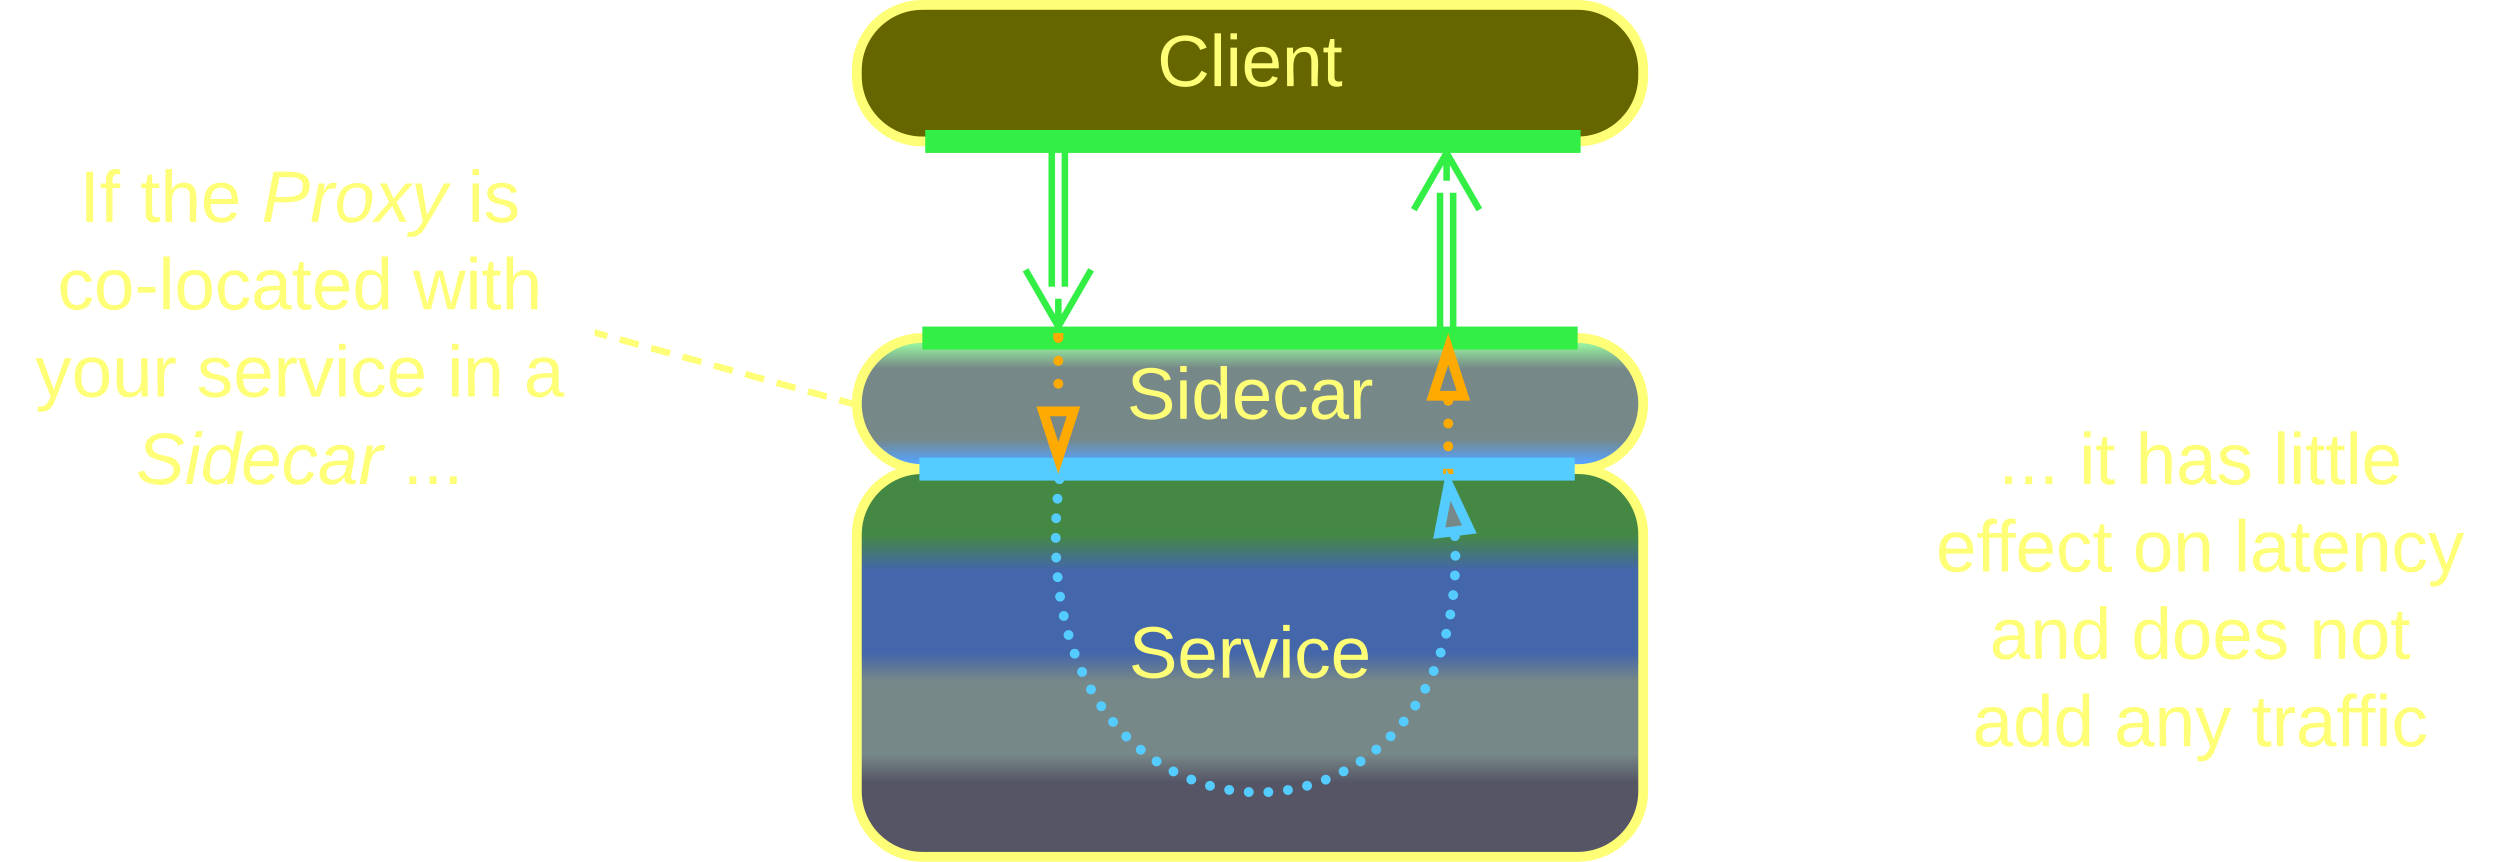
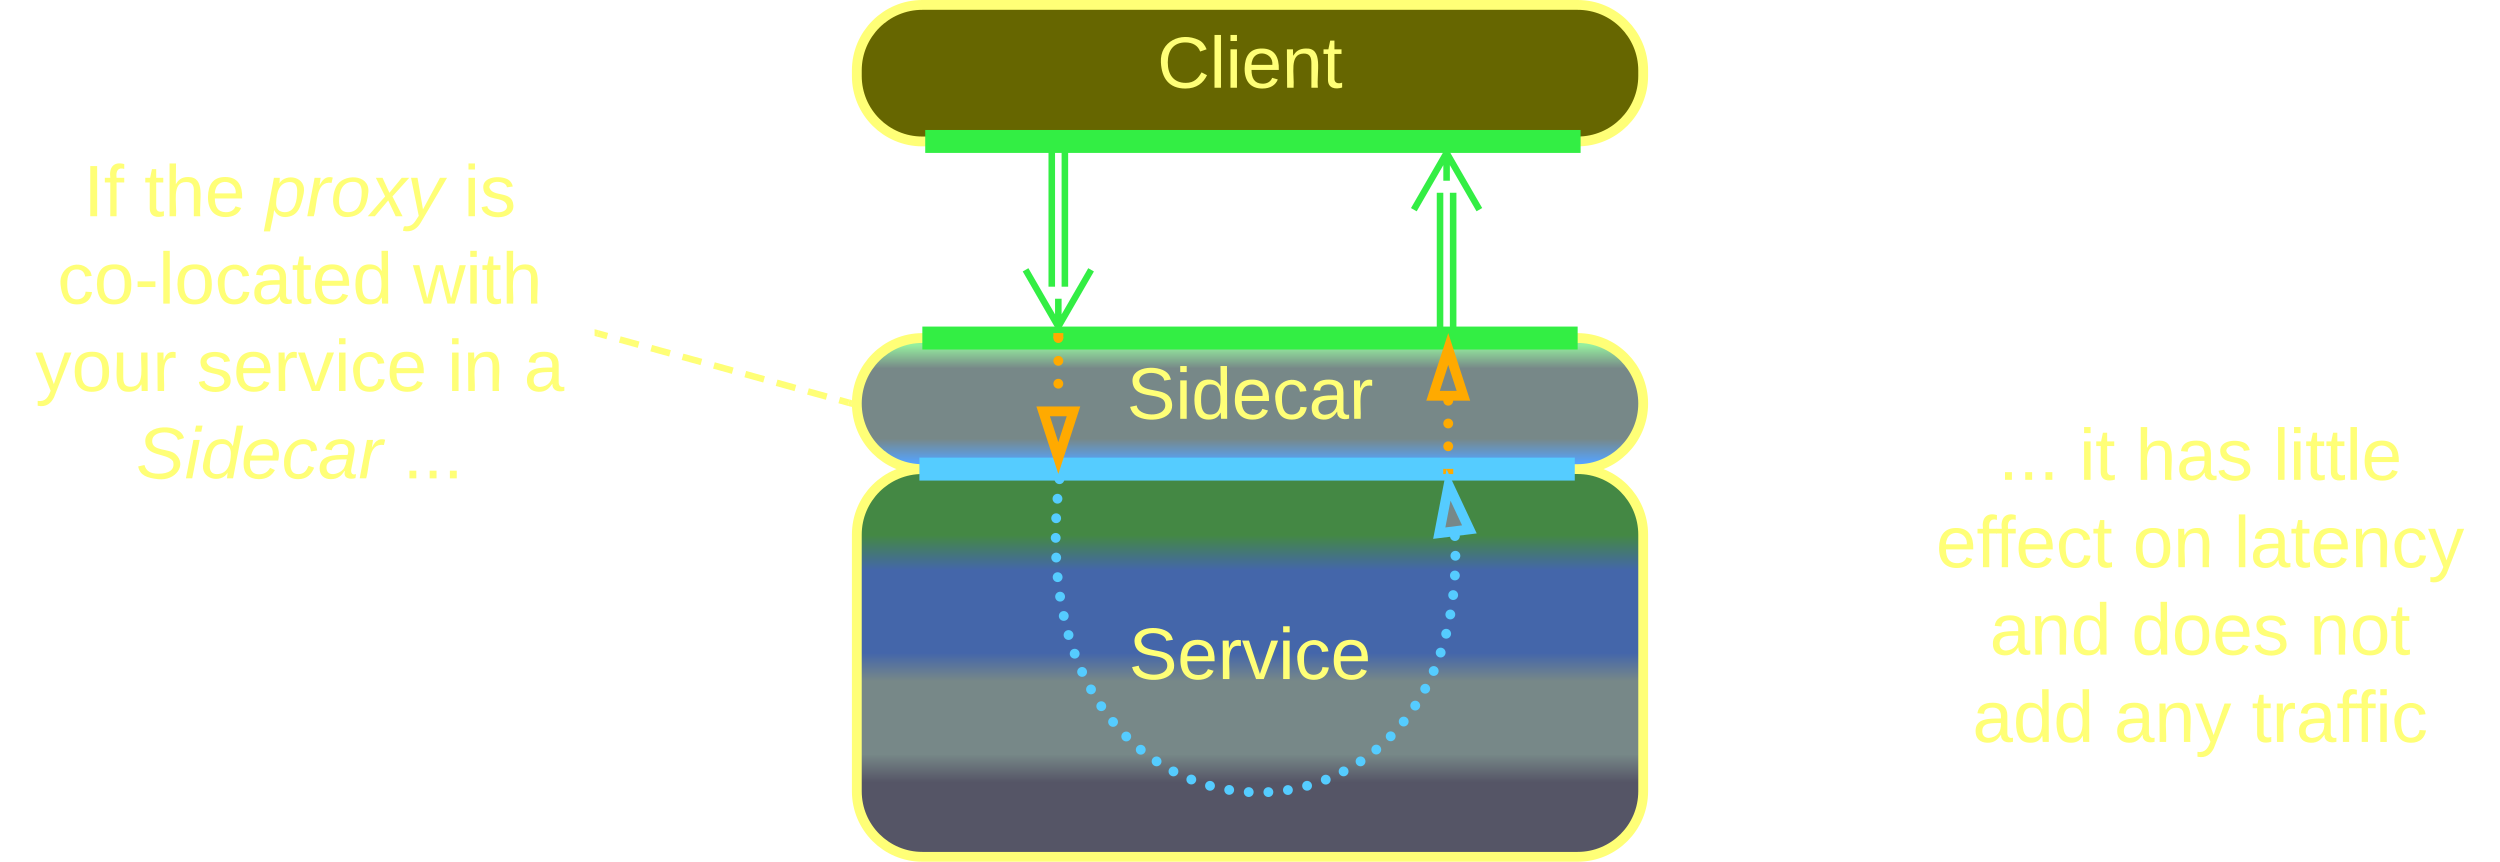
<svg xmlns="http://www.w3.org/2000/svg" xmlns:ns1="lucid" xmlns:xlink="http://www.w3.org/1999/xlink" width="763" height="263">
  <g transform="translate(-138.5 -378.5)" ns1:page-tab-id="0_0">
    <path d="M400 541.67a20 20 0 0 1 20-20h200a20 20 0 0 1 20 20V620a20 20 0 0 1-20 20H420a20 20 0 0 1-20-20z" stroke="#ff7" stroke-width="3" fill="url(#a)" />
-     <use xlink:href="#b" transform="matrix(1,0,0,1,405,526.6667) translate(78.02469 58.65278)" />
+     <use xlink:href="#b" transform="matrix(1,0,0,1,405,526.6667) translate(78.02469 59.07856)" />
    <path d="M400 501.67a20 20 0 0 1 20-20h200a20 20 0 0 1 20 20 20 20 0 0 1-20 20H420a20 20 0 0 1-20-20z" stroke="#ff7" stroke-width="3" fill="url(#c)" />
    <use xlink:href="#d" transform="matrix(1,0,0,1,405,486.6667) translate(77.41241 19.65278)" />
    <path d="M400 400a20 20 0 0 1 20-20h200a20 20 0 0 1 20 20v1.67a20 20 0 0 1-20 20H420a20 20 0 0 1-20-20z" stroke="#ff7" stroke-width="3" fill="#660" />
-     <use xlink:href="#e" transform="matrix(1,0,0,1,405,385) translate(86.69753 19.77778)" />
+     <use xlink:href="#e" transform="matrix(1,0,0,1,405,385) translate(86.69753 20.27778)" />
    <path d="M463.5 424.17V466M459.5 424.17V466" stroke="#3e4" stroke-width="2" fill="none" />
    <path d="M464.48 424.2h-1.96v-1.03h1.96zM460.48 424.2h-1.96v-1.03h1.96z" stroke="#3e4" stroke-width=".05" fill="#3e4" />
    <path d="M471.5 460.85l-10 17.32-10-17.32m10 17.32v-8.5" stroke="#3e4" stroke-width="2" fill="none" />
-     <path d="M140 426a6 6 0 0 1 6-6h168a6 6 0 0 1 6 6v108a6 6 0 0 1-6 6H146a6 6 0 0 1-6-6z" stroke="#ff7" stroke-opacity="0" stroke-width="3" fill="#788" fill-opacity="0" />
-     <use xlink:href="#f" transform="matrix(1,0,0,1,145,425) translate(17.77778 21.21528)" />
-     <use xlink:href="#g" transform="matrix(1,0,0,1,145,425) translate(36.2963 21.21528)" />
-     <use xlink:href="#h" transform="matrix(1,0,0,1,145,425) translate(73.33333 21.21528)" />
-     <use xlink:href="#i" transform="matrix(1,0,0,1,145,425) translate(136.2346 21.21528)" />
-     <use xlink:href="#j" transform="matrix(1,0,0,1,145,425) translate(11.04938 47.88194)" />
-     <use xlink:href="#k" transform="matrix(1,0,0,1,145,425) translate(119.5679 47.88194)" />
-     <use xlink:href="#l" transform="matrix(1,0,0,1,145,425) translate(4.259259 74.54861)" />
-     <use xlink:href="#m" transform="matrix(1,0,0,1,145,425) translate(53.58025 74.54861)" />
-     <use xlink:href="#n" transform="matrix(1,0,0,1,145,425) translate(130 74.54861)" />
-     <use xlink:href="#o" transform="matrix(1,0,0,1,145,425) translate(153.3951 74.54861)" />
-     <use xlink:href="#p" transform="matrix(1,0,0,1,145,425) translate(35.06173 101.2153)" />
-     <use xlink:href="#q" transform="matrix(1,0,0,1,145,425) translate(116.4198 101.2153)" />
+     <path d="M140 426a6 6 0 0 1 6-6h168a6 6 0 0 1 6 6v108a6 6 0 0 1-6 6H146a6 6 0 0 1-6-6z" fill="none" />
+     <use xlink:href="#f" transform="matrix(1,0,0,1,145,425) translate(19.01235 19.49653)" />
+     <use xlink:href="#g" transform="matrix(1,0,0,1,145,425) translate(37.53086 19.49653)" />
+     <use xlink:href="#h" transform="matrix(1,0,0,1,145,425) translate(74.5679 19.49653)" />
+     <use xlink:href="#i" transform="matrix(1,0,0,1,145,425) translate(135 19.49653)" />
+     <use xlink:href="#j" transform="matrix(1,0,0,1,145,425) translate(11.04938 46.16319)" />
+     <use xlink:href="#k" transform="matrix(1,0,0,1,145,425) translate(119.5679 46.16319)" />
+     <use xlink:href="#l" transform="matrix(1,0,0,1,145,425) translate(4.259259 72.82986)" />
+     <use xlink:href="#m" transform="matrix(1,0,0,1,145,425) translate(53.58025 72.82986)" />
+     <use xlink:href="#n" transform="matrix(1,0,0,1,145,425) translate(130 72.82986)" />
+     <use xlink:href="#o" transform="matrix(1,0,0,1,145,425) translate(153.3951 72.82986)" />
+     <use xlink:href="#p" transform="matrix(1,0,0,1,145,425) translate(35.06173 99.49653)" />
+     <use xlink:href="#q" transform="matrix(1,0,0,1,145,425) translate(116.4198 99.49653)" />
    <path d="M578 479.17v-41.84M582 479.17v-41.84" stroke="#3e4" stroke-width="2" fill="none" />
    <path d="M578.98 479.14v1.03H577v-1.03zM582.98 479.14v1.03H581v-1.03z" stroke="#3e4" stroke-width=".05" fill="#3e4" />
    <path d="M570 442.5l10-17.33 10 17.32m-10-17.33v8.5" stroke="#3e4" stroke-width="2" fill="none" />
    <path d="M616.5 481.67h-193M616.4 481.67h3.6M423.6 481.67H420" stroke="#3e4" stroke-width="7" fill="none" />
    <path d="M615.6 521.67h-193M615.52 521.67h3.6M422.7 521.67h-3.6" stroke="#5cf" stroke-width="7" fill="none" />
    <path d="M617.4 421.67h-193M617.3 421.67h3.6M424.48 421.67h-3.6" stroke="#3e4" stroke-width="7" fill="none" />
    <path d="M460 481.68a1.5 1.5 0 0 1 1.5-1.5 1.5 1.5 0 0 1 1.5 1.5 1.5 1.5 0 0 1-1.5 1.5 1.5 1.5 0 0 1-1.5-1.5v-.03m0 7v-.02a1.5 1.5 0 0 1 1.5-1.5 1.5 1.5 0 0 1 1.5 1.5 1.5 1.5 0 0 1-1.5 1.5 1.5 1.5 0 0 1-1.5-1.5v-.02m0 7a1.5 1.5 0 0 1 1.5-1.5 1.5 1.5 0 0 1 1.5 1.5 1.5 1.5 0 0 1-1.5 1.5 1.5 1.5 0 0 1-1.5-1.5v-.03" fill="#fa0" />
    <path d="M462.98 481.7h-2.96v-1.53h2.96z" stroke="#fa0" stroke-width=".05" fill="#fa0" />
    <path d="M461.5 518.3l-4.63-14.25h9.26z" stroke="#fa0" stroke-width="3" fill="#788" />
    <path d="M579 500.8a1.5 1.5 0 0 1 1.5-1.5 1.5 1.5 0 0 1 1.5 1.5 1.5 1.5 0 0 1-1.5 1.5 1.5 1.5 0 0 1-1.5-1.5v-.03m0 7v-.02a1.5 1.5 0 0 1 1.5-1.5 1.5 1.5 0 0 1 1.5 1.5 1.5 1.5 0 0 1-1.5 1.5 1.5 1.5 0 0 1-1.5-1.5v-.02m0 7v-.02a1.5 1.5 0 0 1 1.5-1.5 1.5 1.5 0 0 1 1.5 1.5 1.5 1.5 0 0 1-1.5 1.5 1.5 1.5 0 0 1-1.5-1.5" fill="#fa0" />
    <path d="M580.5 485.02l4.63 14.27h-9.26z" stroke="#fa0" stroke-width="3" fill="#788" />
    <path d="M581.98 523.17H579v-1.54H582z" stroke="#fa0" stroke-width=".05" fill="#fa0" />
-     <path d="M720 506a6 6 0 0 1 6-6h168a6 6 0 0 1 6 6v108a6 6 0 0 1-6 6H726a6 6 0 0 1-6-6z" stroke="#ff7" stroke-opacity="0" stroke-width="3" fill="#788" fill-opacity="0" />
+     <path d="M720 506a6 6 0 0 1 6-6h168a6 6 0 0 1 6 6v108a6 6 0 0 1-6 6H726a6 6 0 0 1-6-6z" fill="none" />
    <g>
-       <use xlink:href="#r" transform="matrix(1,0,0,1,725,505) translate(23.39506 21.24653)" />
-       <use xlink:href="#s" transform="matrix(1,0,0,1,725,505) translate(48.08642 21.24653)" />
-       <use xlink:href="#t" transform="matrix(1,0,0,1,725,505) translate(65.30864 21.24653)" />
-       <use xlink:href="#u" transform="matrix(1,0,0,1,725,505) translate(107.284 21.24653)" />
-       <use xlink:href="#v" transform="matrix(1,0,0,1,725,505) translate(4.382716 47.91319)" />
-       <use xlink:href="#w" transform="matrix(1,0,0,1,725,505) translate(64.44444 47.91319)" />
-       <use xlink:href="#x" transform="matrix(1,0,0,1,725,505) translate(95.30864 47.91319)" />
-       <use xlink:href="#y" transform="matrix(1,0,0,1,725,505) translate(20.80247 74.57986)" />
-       <use xlink:href="#z" transform="matrix(1,0,0,1,725,505) translate(64.01235 74.57986)" />
-       <use xlink:href="#A" transform="matrix(1,0,0,1,725,505) translate(118.3333 74.57986)" />
-       <use xlink:href="#B" transform="matrix(1,0,0,1,725,505) translate(15.52469 101.2465)" />
-       <use xlink:href="#C" transform="matrix(1,0,0,1,725,505) translate(58.73457 101.2465)" />
-       <use xlink:href="#D" transform="matrix(1,0,0,1,725,505) translate(100.7099 101.2465)" />
+       <use xlink:href="#r" transform="matrix(1,0,0,1,725,505) translate(23.39506 19.94575)" />
+       <use xlink:href="#s" transform="matrix(1,0,0,1,725,505) translate(48.08642 19.94575)" />
+       <use xlink:href="#t" transform="matrix(1,0,0,1,725,505) translate(65.30864 19.94575)" />
+       <use xlink:href="#u" transform="matrix(1,0,0,1,725,505) translate(107.284 19.94575)" />
+       <use xlink:href="#v" transform="matrix(1,0,0,1,725,505) translate(4.382716 46.61241)" />
+       <use xlink:href="#w" transform="matrix(1,0,0,1,725,505) translate(64.44444 46.61241)" />
+       <use xlink:href="#x" transform="matrix(1,0,0,1,725,505) translate(95.30864 46.61241)" />
+       <use xlink:href="#y" transform="matrix(1,0,0,1,725,505) translate(20.80247 73.27908)" />
+       <use xlink:href="#z" transform="matrix(1,0,0,1,725,505) translate(64.01235 73.27908)" />
+       <use xlink:href="#A" transform="matrix(1,0,0,1,725,505) translate(118.3333 73.27908)" />
+       <use xlink:href="#B" transform="matrix(1,0,0,1,725,505) translate(15.52469 99.94575)" />
+       <use xlink:href="#C" transform="matrix(1,0,0,1,725,505) translate(58.73457 99.94575)" />
+       <use xlink:href="#D" transform="matrix(1,0,0,1,725,505) translate(100.7099 99.94575)" />
    </g>
    <path d="M581.04 542.13v-.02a1.5 1.5 0 0 1 1.5-1.5 1.5 1.5 0 0 1 1.5 1.5 1.5 1.5 0 0 1-1.5 1.5 1.5 1.5 0 0 1-1.5-1.5m.15 6.03v-.02a1.5 1.5 0 0 1 1.5-1.5 1.5 1.5 0 0 1 1.5 1.5 1.5 1.5 0 0 1-1.5 1.5 1.5 1.5 0 0 1-1.5-1.5m-.16 6.02a1.5 1.5 0 0 1 1.5-1.5 1.5 1.5 0 0 1 1.5 1.5 1.5 1.5 0 0 1-1.5 1.5 1.5 1.5 0 0 1-1.5-1.5v-.02m-.52 6a1.5 1.5 0 0 1 1.5-1.5 1.5 1.5 0 0 1 1.5 1.5 1.5 1.5 0 0 1-1.5 1.5 1.5 1.5 0 0 1-1.5-1.5v-.03m-.87 5.97v-.02a1.5 1.5 0 0 1 1.5-1.5 1.5 1.5 0 0 1 1.5 1.5 1.5 1.5 0 0 1-1.5 1.5 1.5 1.5 0 0 1-1.5-1.5m-1.27 5.88a1.5 1.5 0 0 1 1.5-1.5 1.5 1.5 0 0 1 1.5 1.5 1.5 1.5 0 0 1-1.5 1.5 1.5 1.5 0 0 1-1.5-1.5v-.03m-1.68 5.8v-.02a1.5 1.5 0 0 1 1.5-1.5 1.5 1.5 0 0 1 1.5 1.5 1.5 1.5 0 0 1-1.5 1.5 1.5 1.5 0 0 1-1.5-1.5v-.02m-2.12 5.64a1.5 1.5 0 0 1 1.5-1.5 1.5 1.5 0 0 1 1.5 1.5 1.5 1.5 0 0 1-1.5 1.5 1.5 1.5 0 0 1-1.5-1.5v-.03m-2.6 5.44a1.5 1.5 0 0 1 1.5-1.5 1.5 1.5 0 0 1 1.5 1.5 1.5 1.5 0 0 1-1.5 1.5 1.5 1.5 0 0 1-1.5-1.5v-.02m-3.04 5.2v-.03a1.5 1.5 0 0 1 1.5-1.5 1.5 1.5 0 0 1 1.5 1.5 1.5 1.5 0 0 1-1.5 1.5 1.5 1.5 0 0 1-1.5-1.5m-3.52 4.87a1.5 1.5 0 0 1 1.5-1.5 1.5 1.5 0 0 1 1.5 1.5 1.5 1.5 0 0 1-1.5 1.5 1.5 1.5 0 0 1-1.5-1.5v-.03m-3.97 4.53a1.5 1.5 0 0 1 1.5-1.5 1.5 1.5 0 0 1 1.5 1.5 1.5 1.5 0 0 1-1.5 1.5 1.5 1.5 0 0 1-1.5-1.5v-.03m-4.4 4.1v-.02a1.5 1.5 0 0 1 1.5-1.5 1.5 1.5 0 0 1 1.5 1.5 1.5 1.5 0 0 1-1.5 1.5 1.5 1.5 0 0 1-1.5-1.5m-4.8 3.6a1.5 1.5 0 0 1 1.5-1.5 1.5 1.5 0 0 1 1.5 1.5 1.5 1.5 0 0 1-1.5 1.5 1.5 1.5 0 0 1-1.5-1.5v-.02m-5.17 3.1v-.02a1.5 1.5 0 0 1 1.5-1.5 1.5 1.5 0 0 1 1.5 1.5 1.5 1.5 0 0 1-1.5 1.5 1.5 1.5 0 0 1-1.5-1.5m-5.45 2.52a1.5 1.5 0 0 1 1.5-1.5 1.5 1.5 0 0 1 1.5 1.5 1.5 1.5 0 0 1-1.5 1.5 1.5 1.5 0 0 1-1.5-1.5v-.03m-5.7 1.92v-.02a1.5 1.5 0 0 1 1.5-1.5 1.5 1.5 0 0 1 1.5 1.5 1.5 1.5 0 0 1-1.5 1.5 1.5 1.5 0 0 1-1.5-1.5m-5.85 1.3a1.5 1.5 0 0 1 1.5-1.5 1.5 1.5 0 0 1 1.5 1.5 1.5 1.5 0 0 1-1.5 1.5 1.5 1.5 0 0 1-1.5-1.5v-.03m-5.96.66a1.5 1.5 0 0 1 1.5-1.5 1.5 1.5 0 0 1 1.5 1.5 1.5 1.5 0 0 1-1.5 1.5 1.5 1.5 0 0 1-1.5-1.5v-.03m-6 .04v-.02a1.5 1.5 0 0 1 1.5-1.5 1.5 1.5 0 0 1 1.5 1.5 1.5 1.5 0 0 1-1.5 1.5 1.5 1.5 0 0 1-1.5-1.5m-5.96-.64v-.02a1.5 1.5 0 0 1 1.5-1.5 1.5 1.5 0 0 1 1.5 1.5 1.5 1.5 0 0 1-1.5 1.5 1.5 1.5 0 0 1-1.5-1.5m-5.86-1.25a1.5 1.5 0 0 1 1.5-1.5 1.5 1.5 0 0 1 1.5 1.5 1.5 1.5 0 0 1-1.5 1.5 1.5 1.5 0 0 1-1.5-1.5v-.02m-5.7-1.88v-.02a1.5 1.5 0 0 1 1.5-1.5 1.5 1.5 0 0 1 1.5 1.5 1.5 1.5 0 0 1-1.5 1.5 1.5 1.5 0 0 1-1.5-1.5m-5.45-2.47a1.5 1.5 0 0 1 1.5-1.5 1.5 1.5 0 0 1 1.5 1.5 1.5 1.5 0 0 1-1.5 1.5 1.5 1.5 0 0 1-1.5-1.5v-.02m-5.15-3.03v-.02a1.5 1.5 0 0 1 1.5-1.5 1.5 1.5 0 0 1 1.5 1.5 1.5 1.5 0 0 1-1.5 1.5 1.5 1.5 0 0 1-1.5-1.5m-4.83-3.55a1.5 1.5 0 0 1 1.5-1.5 1.5 1.5 0 0 1 1.5 1.5 1.5 1.5 0 0 1-1.5 1.5 1.5 1.5 0 0 1-1.5-1.5v-.02m-4.43-4.02a1.5 1.5 0 0 1 1.5-1.5 1.5 1.5 0 0 1 1.5 1.5 1.5 1.5 0 0 1-1.5 1.5 1.5 1.5 0 0 1-1.5-1.5v-.03m-4.02-4.4v-.02a1.5 1.5 0 0 1 1.5-1.5 1.5 1.5 0 0 1 1.5 1.5 1.5 1.5 0 0 1-1.5 1.5 1.5 1.5 0 0 1-1.5-1.5v-.02m-3.6-4.78a1.5 1.5 0 0 1 1.5-1.5 1.5 1.5 0 0 1 1.5 1.5 1.5 1.5 0 0 1-1.5 1.5 1.5 1.5 0 0 1-1.5-1.5v-.03m-3.13-5.07v-.02a1.5 1.5 0 0 1 1.5-1.5 1.5 1.5 0 0 1 1.5 1.5 1.5 1.5 0 0 1-1.5 1.5 1.5 1.5 0 0 1-1.5-1.5m-2.72-5.34a1.5 1.5 0 0 1 1.5-1.5 1.5 1.5 0 0 1 1.5 1.5 1.5 1.5 0 0 1-1.5 1.5 1.5 1.5 0 0 1-1.5-1.5v-.03m-2.27-5.53a1.5 1.5 0 0 1 1.5-1.5 1.5 1.5 0 0 1 1.5 1.5 1.5 1.5 0 0 1-1.5 1.5 1.5 1.5 0 0 1-1.5-1.5v-.03m-1.87-5.67a1.5 1.5 0 0 1 1.5-1.5 1.5 1.5 0 0 1 1.5 1.5 1.5 1.5 0 0 1-1.5 1.5 1.5 1.5 0 0 1-1.5-1.5v-.02m-1.46-5.8a1.5 1.5 0 0 1 1.5-1.5 1.5 1.5 0 0 1 1.5 1.5 1.5 1.5 0 0 1-1.5 1.5 1.5 1.5 0 0 1-1.5-1.5v-.02m-1.12-5.87a1.5 1.5 0 0 1 1.5-1.5 1.5 1.5 0 0 1 1.5 1.5 1.5 1.5 0 0 1-1.5 1.5 1.5 1.5 0 0 1-1.5-1.5v-.03m-.75-5.92a1.5 1.5 0 0 1 1.5-1.5 1.5 1.5 0 0 1 1.5 1.5 1.5 1.5 0 0 1-1.5 1.5 1.5 1.5 0 0 1-1.5-1.5v-.02m-.44-5.96a1.5 1.5 0 0 1 1.5-1.5 1.5 1.5 0 0 1 1.5 1.5 1.5 1.5 0 0 1-1.5 1.5 1.5 1.5 0 0 1-1.5-1.5v-.02m-.15-5.97v-.02a1.5 1.5 0 0 1 1.5-1.5 1.5 1.5 0 0 1 1.5 1.5 1.5 1.5 0 0 1-1.5 1.5 1.5 1.5 0 0 1-1.5-1.5m.14-5.97v-.02a1.5 1.5 0 0 1 1.5-1.5 1.5 1.5 0 0 1 1.5 1.5 1.5 1.5 0 0 1-1.5 1.5 1.5 1.5 0 0 1-1.5-1.5m.4-5.96a1.5 1.5 0 0 1 1.5-1.5 1.5 1.5 0 0 1 1.5 1.5 1.5 1.5 0 0 1-1.5 1.5 1.5 1.5 0 0 1-1.5-1.5v-.03m.6-5.93a1.5 1.5 0 0 1 1.5-1.5 1.5 1.5 0 0 1 1.5 1.5 1.5 1.5 0 0 1-1.5 1.5 1.5 1.5 0 0 1-1.5-1.5v-.03" fill="#5cf" />
    <path d="M580.6 526.5l6.36 13.57-9.2 1.15z" stroke="#5cf" stroke-width="3" fill="#788" />
    <path d="M463.3 524.86l-2.94-.33.15-1.36h2.98z" stroke="#5cf" stroke-width=".05" fill="#5cf" />
-     <path d="M320.96 480.27l2.88.8m3.82 1.05l5.75 1.58m3.83 1.06l5.75 1.58m3.82 1.06l5.75 1.58m3.83 1.06l5.74 1.6m3.83 1.04l5.74 1.6m3.82 1.04l5.74 1.6m3.83 1.05l5.73 1.58m3.83 1.06l2.87.8" stroke="#ff7" stroke-width="2" fill="none" />
+     <path d="M320.96 480.27l2.88.8m3.82 1.05l5.75 1.58m3.84 1.06l5.74 1.58m3.82 1.06l5.75 1.58m3.83 1.06l5.74 1.6m3.83 1.04l5.74 1.6m3.82 1.04l5.74 1.6m3.83 1.05l5.73 1.58m3.83 1.06l2.87.8" stroke="#ff7" stroke-width="2" fill="none" />
    <path d="M321.25 479.33l-.52 1.88-.73-.2v-2zM398.57 500.68l-.07 1 .08 1.02-1.33-.37.52-1.88z" stroke="#ff7" stroke-width=".05" fill="#ff7" />
    <defs>
      <linearGradient gradientUnits="userSpaceOnUse" id="a" x1="400" y1="640" x2="400" y2="521.67">
        <stop offset="19.2%" stop-color="#556" />
        <stop offset="26.45%" stop-color="#788" />
        <stop offset="45.29%" stop-color="#788" />
        <stop offset="52.54%" stop-color="#46a" />
        <stop offset="73.91%" stop-color="#46a" />
        <stop offset="82.97%" stop-color="#484" />
      </linearGradient>
      <path d="M185-189c-5-48-123-54-124 2 14 75 158 14 163 119 3 78-121 87-175 55-17-10-28-26-33-46l33-7c5 56 141 63 141-1 0-78-155-14-162-118-5-82 145-84 179-34 5 7 8 16 11 25" id="E" fill="#ff7" />
      <path d="M100-194c63 0 86 42 84 106H49c0 40 14 67 53 68 26 1 43-12 49-29l28 8c-11 28-37 45-77 45C44 4 14-33 15-96c1-61 26-98 85-98zm52 81c6-60-76-77-97-28-3 7-6 17-6 28h103" id="F" fill="#ff7" />
      <path d="M114-163C36-179 61-72 57 0H25l-1-190h30c1 12-1 29 2 39 6-27 23-49 58-41v29" id="G" fill="#ff7" />
      <path d="M108 0H70L1-190h34L89-25l56-165h34" id="H" fill="#ff7" />
      <path d="M24-231v-30h32v30H24zM24 0v-190h32V0H24" id="I" fill="#ff7" />
      <path d="M96-169c-40 0-48 33-48 73s9 75 48 75c24 0 41-14 43-38l32 2c-6 37-31 61-74 61-59 0-76-41-82-99-10-93 101-131 147-64 4 7 5 14 7 22l-32 3c-4-21-16-35-41-35" id="J" fill="#ff7" />
      <g id="b">
        <use transform="matrix(0.0617284,0,0,0.0617284,0,0)" xlink:href="#E" />
        <use transform="matrix(0.0617284,0,0,0.0617284,14.81481,0)" xlink:href="#F" />
        <use transform="matrix(0.0617284,0,0,0.0617284,27.16049,0)" xlink:href="#G" />
        <use transform="matrix(0.0617284,0,0,0.0617284,34.50617,0)" xlink:href="#H" />
        <use transform="matrix(0.0617284,0,0,0.0617284,45.61728,0)" xlink:href="#I" />
        <use transform="matrix(0.0617284,0,0,0.0617284,50.49383,0)" xlink:href="#J" />
        <use transform="matrix(0.0617284,0,0,0.0617284,61.60494,0)" xlink:href="#F" />
      </g>
      <linearGradient gradientUnits="userSpaceOnUse" id="c" x1="400" y1="481.67" x2="400" y2="521.67">
        <stop offset="5.36%" stop-color="#95ef9e" />
        <stop offset="23.21%" stop-color="#788" />
        <stop offset="76.79%" stop-color="#788" />
        <stop offset="95.36%" stop-color="#55a3fe" />
      </linearGradient>
      <path d="M85-194c31 0 48 13 60 33l-1-100h32l1 261h-30c-2-10 0-23-3-31C134-8 116 4 85 4 32 4 16-35 15-94c0-66 23-100 70-100zm9 24c-40 0-46 34-46 75 0 40 6 74 45 74 42 0 51-32 51-76 0-42-9-74-50-73" id="K" fill="#ff7" />
      <path d="M141-36C126-15 110 5 73 4 37 3 15-17 15-53c-1-64 63-63 125-63 3-35-9-54-41-54-24 1-41 7-42 31l-33-3c5-37 33-52 76-52 45 0 72 20 72 64v82c-1 20 7 32 28 27v20c-31 9-61-2-59-35zM48-53c0 20 12 33 32 33 41-3 63-29 60-74-43 2-92-5-92 41" id="L" fill="#ff7" />
      <g id="d">
        <use transform="matrix(0.0617284,0,0,0.0617284,0,0)" xlink:href="#E" />
        <use transform="matrix(0.0617284,0,0,0.0617284,14.81481,0)" xlink:href="#I" />
        <use transform="matrix(0.0617284,0,0,0.0617284,19.69136,0)" xlink:href="#K" />
        <use transform="matrix(0.0617284,0,0,0.0617284,32.03704,0)" xlink:href="#F" />
        <use transform="matrix(0.0617284,0,0,0.0617284,44.38272,0)" xlink:href="#J" />
        <use transform="matrix(0.0617284,0,0,0.0617284,55.49383,0)" xlink:href="#L" />
        <use transform="matrix(0.0617284,0,0,0.0617284,67.83951,0)" xlink:href="#G" />
      </g>
      <path d="M212-179c-10-28-35-45-73-45-59 0-87 40-87 99 0 60 29 101 89 101 43 0 62-24 78-52l27 14C228-24 195 4 139 4 59 4 22-46 18-125c-6-104 99-153 187-111 19 9 31 26 39 46" id="M" fill="#ff7" />
      <path d="M24 0v-261h32V0H24" id="N" fill="#ff7" />
      <path d="M117-194c89-4 53 116 60 194h-32v-121c0-31-8-49-39-48C34-167 62-67 57 0H25l-1-190h30c1 10-1 24 2 32 11-22 29-35 61-36" id="O" fill="#ff7" />
      <path d="M59-47c-2 24 18 29 38 22v24C64 9 27 4 27-40v-127H5v-23h24l9-43h21v43h35v23H59v120" id="P" fill="#ff7" />
      <g id="e">
        <use transform="matrix(0.0617284,0,0,0.0617284,0,0)" xlink:href="#M" />
        <use transform="matrix(0.0617284,0,0,0.0617284,15.98765,0)" xlink:href="#N" />
        <use transform="matrix(0.0617284,0,0,0.0617284,20.8642,0)" xlink:href="#I" />
        <use transform="matrix(0.0617284,0,0,0.0617284,25.74074,0)" xlink:href="#F" />
        <use transform="matrix(0.0617284,0,0,0.0617284,38.08642,0)" xlink:href="#O" />
        <use transform="matrix(0.0617284,0,0,0.0617284,50.4321,0)" xlink:href="#P" />
      </g>
      <path d="M33 0v-248h34V0H33" id="Q" fill="#ff7" />
      <path d="M101-234c-31-9-42 10-38 44h38v23H63V0H32v-167H5v-23h27c-7-52 17-82 69-68v24" id="R" fill="#ff7" />
      <g id="f">
        <use transform="matrix(0.0617284,0,0,0.0617284,0,0)" xlink:href="#Q" />
        <use transform="matrix(0.0617284,0,0,0.0617284,6.17284,0)" xlink:href="#R" />
      </g>
      <path d="M106-169C34-169 62-67 57 0H25v-261h32l-1 103c12-21 28-36 61-36 89 0 53 116 60 194h-32v-121c2-32-8-49-39-48" id="S" fill="#ff7" />
      <g id="g">
        <use transform="matrix(0.0617284,0,0,0.0617284,0,0)" xlink:href="#P" />
        <use transform="matrix(0.0617284,0,0,0.0617284,6.17284,0)" xlink:href="#S" />
        <use transform="matrix(0.0617284,0,0,0.0617284,18.51852,0)" xlink:href="#F" />
      </g>
-       <path d="M238-179c0 84-86 86-175 82L45 0H11l48-248c82 0 179-12 179 69zm-34 1c0-53-64-42-116-43l-19 98c63 0 135 9 135-55" id="T" fill="#ff7" />
+       <path d="M67-162c32-53 139-36 121 50C175-51 163 2 97 4 68 4 52-11 42-31 38 6 28 39 22 75H-9l50-265h29c-1 10 0 20-3 28zm89 36c0-26-10-43-35-43-54 0-67 50-69 103-1 29 14 45 42 46 53 0 62-58 62-106" id="T" fill="#ff7" />
      <path d="M66-151c12-25 30-51 66-40l-6 26C45-176 58-65 38 0H6l36-190h30" id="U" fill="#ff7" />
      <path d="M30-147c31-64 166-65 159 27C183-49 158 1 86 4 9 8 1-88 30-147zM88-20c53 0 68-48 68-100 0-31-11-51-44-50-52 1-68 46-68 97 0 32 13 53 44 53" id="V" fill="#ff7" />
      <path d="M124 0L87-78 21 0h-35l86-98-46-92h33l34 74 61-74h37l-83 92 50 98h-34" id="W" fill="#ff7" />
      <path d="M198-190L69 30C53 58 25 83-20 72c4-11-1-27 19-22 33-1 43-29 59-52L20-190h32L79-34l84-156h35" id="X" fill="#ff7" />
      <g id="h">
        <use transform="matrix(0.0617284,0,0,0.0617284,0,0)" xlink:href="#T" />
-         <use transform="matrix(0.0617284,0,0,0.0617284,14.81481,0)" xlink:href="#U" />
-         <use transform="matrix(0.0617284,0,0,0.0617284,22.16049,0)" xlink:href="#V" />
-         <use transform="matrix(0.0617284,0,0,0.0617284,34.50617,0)" xlink:href="#W" />
-         <use transform="matrix(0.0617284,0,0,0.0617284,45.61728,0)" xlink:href="#X" />
+         <use transform="matrix(0.0617284,0,0,0.0617284,12.34568,0)" xlink:href="#U" />
+         <use transform="matrix(0.0617284,0,0,0.0617284,19.69136,0)" xlink:href="#V" />
+         <use transform="matrix(0.0617284,0,0,0.0617284,32.03704,0)" xlink:href="#W" />
+         <use transform="matrix(0.0617284,0,0,0.0617284,43.14815,0)" xlink:href="#X" />
      </g>
      <path d="M135-143c-3-34-86-38-87 0 15 53 115 12 119 90S17 21 10-45l28-5c4 36 97 45 98 0-10-56-113-15-118-90-4-57 82-63 122-42 12 7 21 19 24 35" id="Y" fill="#ff7" />
      <g id="i">
        <use transform="matrix(0.0617284,0,0,0.0617284,0,0)" xlink:href="#I" />
        <use transform="matrix(0.0617284,0,0,0.0617284,4.876543,0)" xlink:href="#Y" />
      </g>
      <path d="M100-194c62-1 85 37 85 99 1 63-27 99-86 99S16-35 15-95c0-66 28-99 85-99zM99-20c44 1 53-31 53-75 0-43-8-75-51-75s-53 32-53 75 10 74 51 75" id="Z" fill="#ff7" />
      <path d="M16-82v-28h88v28H16" id="aa" fill="#ff7" />
      <g id="j">
        <use transform="matrix(0.0617284,0,0,0.0617284,0,0)" xlink:href="#J" />
        <use transform="matrix(0.0617284,0,0,0.0617284,11.11111,0)" xlink:href="#Z" />
        <use transform="matrix(0.0617284,0,0,0.0617284,23.45679,0)" xlink:href="#aa" />
        <use transform="matrix(0.0617284,0,0,0.0617284,30.80247,0)" xlink:href="#N" />
        <use transform="matrix(0.0617284,0,0,0.0617284,35.67901,0)" xlink:href="#Z" />
        <use transform="matrix(0.0617284,0,0,0.0617284,48.02469,0)" xlink:href="#J" />
        <use transform="matrix(0.0617284,0,0,0.0617284,59.1358,0)" xlink:href="#L" />
        <use transform="matrix(0.0617284,0,0,0.0617284,71.48148,0)" xlink:href="#P" />
        <use transform="matrix(0.0617284,0,0,0.0617284,77.65432,0)" xlink:href="#F" />
        <use transform="matrix(0.0617284,0,0,0.0617284,90,0)" xlink:href="#K" />
      </g>
      <path d="M206 0h-36l-40-164L89 0H53L-1-190h32L70-26l43-164h34l41 164 42-164h31" id="ab" fill="#ff7" />
      <g id="k">
        <use transform="matrix(0.0617284,0,0,0.0617284,0,0)" xlink:href="#ab" />
        <use transform="matrix(0.0617284,0,0,0.0617284,15.98765,0)" xlink:href="#I" />
        <use transform="matrix(0.0617284,0,0,0.0617284,20.8642,0)" xlink:href="#P" />
        <use transform="matrix(0.0617284,0,0,0.0617284,27.03704,0)" xlink:href="#S" />
      </g>
      <path d="M179-190L93 31C79 59 56 82 12 73V49c39 6 53-20 64-50L1-190h34L92-34l54-156h33" id="ac" fill="#ff7" />
      <path d="M84 4C-5 8 30-112 23-190h32v120c0 31 7 50 39 49 72-2 45-101 50-169h31l1 190h-30c-1-10 1-25-2-33-11 22-28 36-60 37" id="ad" fill="#ff7" />
      <g id="l">
        <use transform="matrix(0.0617284,0,0,0.0617284,0,0)" xlink:href="#ac" />
        <use transform="matrix(0.0617284,0,0,0.0617284,11.11111,0)" xlink:href="#Z" />
        <use transform="matrix(0.0617284,0,0,0.0617284,23.45679,0)" xlink:href="#ad" />
        <use transform="matrix(0.0617284,0,0,0.0617284,35.80247,0)" xlink:href="#G" />
      </g>
      <g id="m">
        <use transform="matrix(0.0617284,0,0,0.0617284,0,0)" xlink:href="#Y" />
        <use transform="matrix(0.0617284,0,0,0.0617284,11.11111,0)" xlink:href="#F" />
        <use transform="matrix(0.0617284,0,0,0.0617284,23.45679,0)" xlink:href="#G" />
        <use transform="matrix(0.0617284,0,0,0.0617284,30.80247,0)" xlink:href="#H" />
        <use transform="matrix(0.0617284,0,0,0.0617284,41.91358,0)" xlink:href="#I" />
        <use transform="matrix(0.0617284,0,0,0.0617284,46.79012,0)" xlink:href="#J" />
        <use transform="matrix(0.0617284,0,0,0.0617284,57.90123,0)" xlink:href="#F" />
      </g>
      <g id="n">
        <use transform="matrix(0.0617284,0,0,0.0617284,0,0)" xlink:href="#I" />
        <use transform="matrix(0.0617284,0,0,0.0617284,4.876543,0)" xlink:href="#O" />
      </g>
      <use transform="matrix(0.0617284,0,0,0.0617284,0,0)" xlink:href="#L" id="o" />
      <path d="M194-120c59 52 2 134-86 124-53-6-90-18-98-63l31-7c8 30 29 43 70 43 46 0 84-17 71-62-32-43-135-20-137-98-3-89 178-90 191-16l-30 9c-8-48-127-53-127 5 0 53 81 35 115 65" id="ae" fill="#ff7" />
      <path d="M50-231l6-30h32l-6 30H50zM6 0l37-190h31L37 0H6" id="af" fill="#ff7" />
      <path d="M133-28C103 26-5 8 13-77c13-62 24-115 90-117 29-1 46 15 56 35l19-102h32L160 0h-30zM45-64c-2 27 10 43 35 43 54-1 69-50 69-103 0-29-15-46-42-46-53-1-58 58-62 106" id="ag" fill="#ff7" />
      <path d="M111-194c62-3 86 47 72 106H45c-7 38 6 69 45 68 27-1 43-14 53-32l24 11C152-15 129 4 87 4 38 3 12-23 12-71c0-70 32-119 99-123zm44 81c14-66-71-72-95-28-4 8-8 17-11 28h106" id="ah" fill="#ff7" />
      <path d="M44-68c0 29 11 47 38 47 30 0 42-19 51-41l28 9C148-21 126 4 82 4 31 4 10-29 12-85c3-77 74-140 146-93 12 8 15 23 18 40l-31 5c-1-22-13-36-36-36-52 0-65 49-65 101" id="ai" fill="#ff7" />
      <path d="M165-48c-4 18 1 34 23 27l-3 20c-29 8-62 0-52-35h-2C116-14 99 4 63 4 30 4 8-16 8-49c0-68 71-67 138-67 10-26 0-56-31-54-26 1-42 9-47 31l-32-5c8-67 160-71 144 15-5 28-9 54-15 81zM42-50c3 52 80 24 89-6 7-12 7-24 11-38-47 1-103-4-100 44" id="aj" fill="#ff7" />
      <g id="p">
        <use transform="matrix(0.0617284,0,0,0.0617284,0,0)" xlink:href="#ae" />
        <use transform="matrix(0.0617284,0,0,0.0617284,14.81481,0)" xlink:href="#af" />
        <use transform="matrix(0.0617284,0,0,0.0617284,19.69136,0)" xlink:href="#ag" />
        <use transform="matrix(0.0617284,0,0,0.0617284,32.03704,0)" xlink:href="#ah" />
        <use transform="matrix(0.0617284,0,0,0.0617284,44.38272,0)" xlink:href="#ai" />
        <use transform="matrix(0.0617284,0,0,0.0617284,55.49383,0)" xlink:href="#aj" />
        <use transform="matrix(0.0617284,0,0,0.0617284,67.83951,0)" xlink:href="#U" />
      </g>
      <path d="M33 0v-38h34V0H33" id="ak" fill="#ff7" />
      <g id="q">
        <use transform="matrix(0.0617284,0,0,0.0617284,0,0)" xlink:href="#ak" />
        <use transform="matrix(0.0617284,0,0,0.0617284,6.17284,0)" xlink:href="#ak" />
        <use transform="matrix(0.0617284,0,0,0.0617284,12.34568,0)" xlink:href="#ak" />
      </g>
      <g id="r">
        <use transform="matrix(0.0617284,0,0,0.0617284,0,0)" xlink:href="#ak" />
        <use transform="matrix(0.0617284,0,0,0.0617284,6.17284,0)" xlink:href="#ak" />
        <use transform="matrix(0.0617284,0,0,0.0617284,12.34568,0)" xlink:href="#ak" />
      </g>
      <g id="s">
        <use transform="matrix(0.0617284,0,0,0.0617284,0,0)" xlink:href="#I" />
        <use transform="matrix(0.0617284,0,0,0.0617284,4.876543,0)" xlink:href="#P" />
      </g>
      <g id="t">
        <use transform="matrix(0.0617284,0,0,0.0617284,0,0)" xlink:href="#S" />
        <use transform="matrix(0.0617284,0,0,0.0617284,12.34568,0)" xlink:href="#L" />
        <use transform="matrix(0.0617284,0,0,0.0617284,24.69136,0)" xlink:href="#Y" />
      </g>
      <g id="u">
        <use transform="matrix(0.0617284,0,0,0.0617284,0,0)" xlink:href="#N" />
        <use transform="matrix(0.0617284,0,0,0.0617284,4.876543,0)" xlink:href="#I" />
        <use transform="matrix(0.0617284,0,0,0.0617284,9.753086,0)" xlink:href="#P" />
        <use transform="matrix(0.0617284,0,0,0.0617284,15.92593,0)" xlink:href="#P" />
        <use transform="matrix(0.0617284,0,0,0.0617284,22.09877,0)" xlink:href="#N" />
        <use transform="matrix(0.0617284,0,0,0.0617284,26.97531,0)" xlink:href="#F" />
      </g>
      <g id="v">
        <use transform="matrix(0.0617284,0,0,0.0617284,0,0)" xlink:href="#F" />
        <use transform="matrix(0.0617284,0,0,0.0617284,12.34568,0)" xlink:href="#R" />
        <use transform="matrix(0.0617284,0,0,0.0617284,18.08642,0)" xlink:href="#R" />
        <use transform="matrix(0.0617284,0,0,0.0617284,24.25926,0)" xlink:href="#F" />
        <use transform="matrix(0.0617284,0,0,0.0617284,36.60494,0)" xlink:href="#J" />
        <use transform="matrix(0.0617284,0,0,0.0617284,47.71605,0)" xlink:href="#P" />
      </g>
      <g id="w">
        <use transform="matrix(0.0617284,0,0,0.0617284,0,0)" xlink:href="#Z" />
        <use transform="matrix(0.0617284,0,0,0.0617284,12.34568,0)" xlink:href="#O" />
      </g>
      <g id="x">
        <use transform="matrix(0.0617284,0,0,0.0617284,0,0)" xlink:href="#N" />
        <use transform="matrix(0.0617284,0,0,0.0617284,4.876543,0)" xlink:href="#L" />
        <use transform="matrix(0.0617284,0,0,0.0617284,17.22222,0)" xlink:href="#P" />
        <use transform="matrix(0.0617284,0,0,0.0617284,23.39506,0)" xlink:href="#F" />
        <use transform="matrix(0.0617284,0,0,0.0617284,35.74074,0)" xlink:href="#O" />
        <use transform="matrix(0.0617284,0,0,0.0617284,48.08642,0)" xlink:href="#J" />
        <use transform="matrix(0.0617284,0,0,0.0617284,59.19753,0)" xlink:href="#ac" />
      </g>
      <g id="y">
        <use transform="matrix(0.0617284,0,0,0.0617284,0,0)" xlink:href="#L" />
        <use transform="matrix(0.0617284,0,0,0.0617284,12.34568,0)" xlink:href="#O" />
        <use transform="matrix(0.0617284,0,0,0.0617284,24.69136,0)" xlink:href="#K" />
      </g>
      <g id="z">
        <use transform="matrix(0.0617284,0,0,0.0617284,0,0)" xlink:href="#K" />
        <use transform="matrix(0.0617284,0,0,0.0617284,12.34568,0)" xlink:href="#Z" />
        <use transform="matrix(0.0617284,0,0,0.0617284,24.69136,0)" xlink:href="#F" />
        <use transform="matrix(0.0617284,0,0,0.0617284,37.03704,0)" xlink:href="#Y" />
      </g>
      <g id="A">
        <use transform="matrix(0.0617284,0,0,0.0617284,0,0)" xlink:href="#O" />
        <use transform="matrix(0.0617284,0,0,0.0617284,12.34568,0)" xlink:href="#Z" />
        <use transform="matrix(0.0617284,0,0,0.0617284,24.69136,0)" xlink:href="#P" />
      </g>
      <g id="B">
        <use transform="matrix(0.0617284,0,0,0.0617284,0,0)" xlink:href="#L" />
        <use transform="matrix(0.0617284,0,0,0.0617284,12.34568,0)" xlink:href="#K" />
        <use transform="matrix(0.0617284,0,0,0.0617284,24.69136,0)" xlink:href="#K" />
      </g>
      <g id="C">
        <use transform="matrix(0.0617284,0,0,0.0617284,0,0)" xlink:href="#L" />
        <use transform="matrix(0.0617284,0,0,0.0617284,12.34568,0)" xlink:href="#O" />
        <use transform="matrix(0.0617284,0,0,0.0617284,24.69136,0)" xlink:href="#ac" />
      </g>
      <g id="D">
        <use transform="matrix(0.0617284,0,0,0.0617284,0,0)" xlink:href="#P" />
        <use transform="matrix(0.0617284,0,0,0.0617284,6.17284,0)" xlink:href="#G" />
        <use transform="matrix(0.0617284,0,0,0.0617284,13.51852,0)" xlink:href="#L" />
        <use transform="matrix(0.0617284,0,0,0.0617284,25.8642,0)" xlink:href="#R" />
        <use transform="matrix(0.0617284,0,0,0.0617284,31.60494,0)" xlink:href="#R" />
        <use transform="matrix(0.0617284,0,0,0.0617284,37.77778,0)" xlink:href="#I" />
        <use transform="matrix(0.0617284,0,0,0.0617284,42.65432,0)" xlink:href="#J" />
      </g>
    </defs>
  </g>
</svg>
